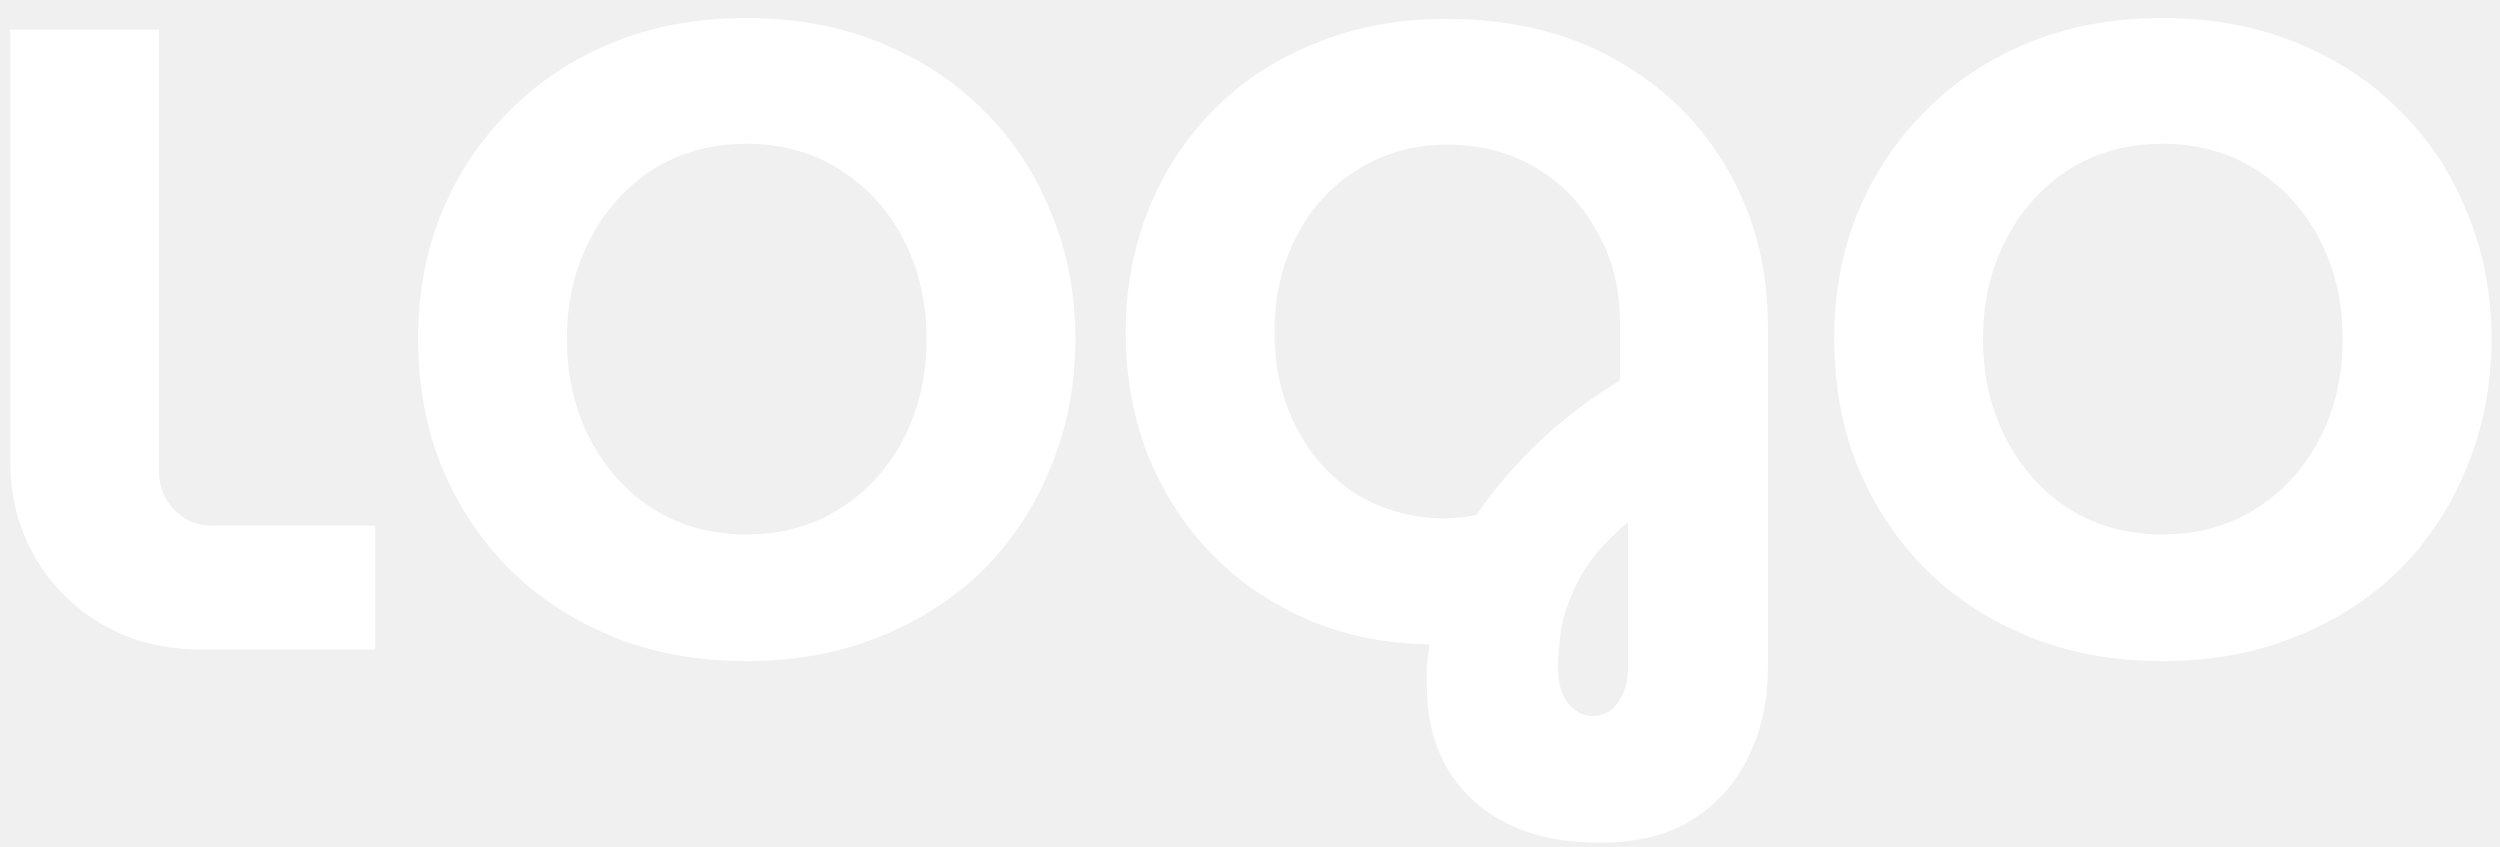
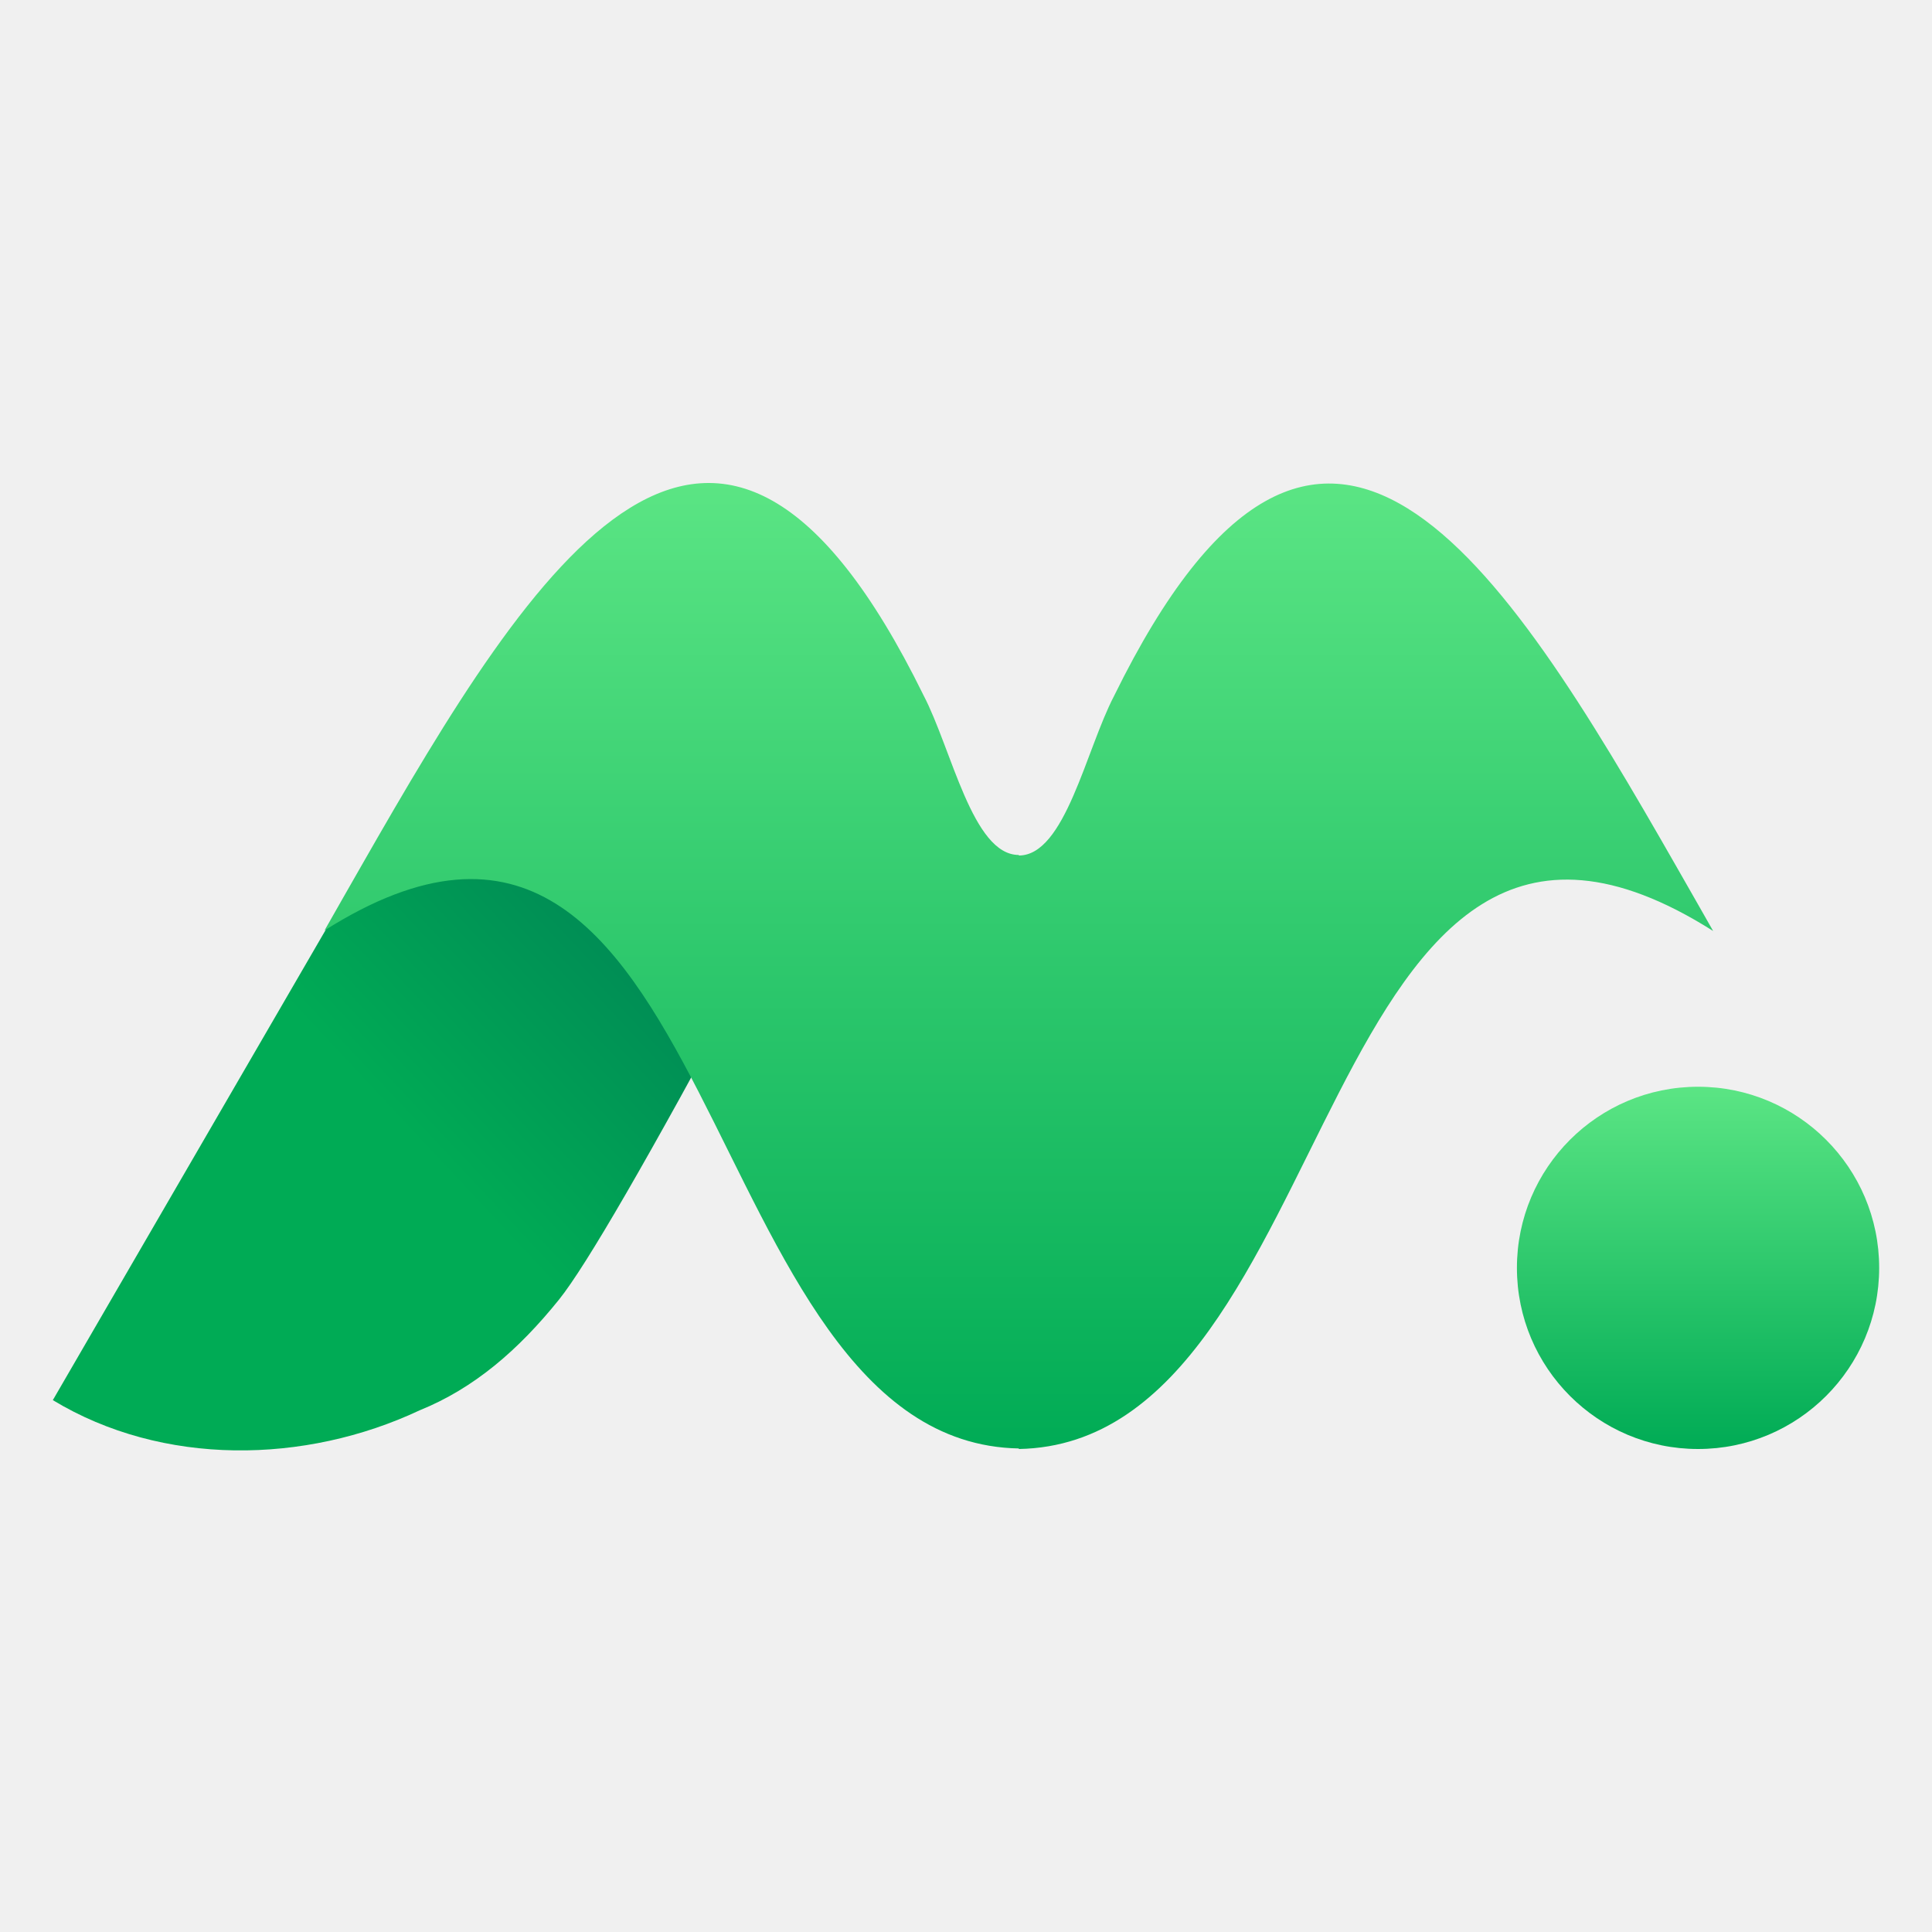
- <svg xmlns="http://www.w3.org/2000/svg" width="127" height="43" viewBox="0 0 127 43" fill="none">
-   <path d="M10.286 33C8.336 33 6.626 32.565 5.156 31.695C3.686 30.825 2.546 29.67 1.736 28.23C0.926 26.79 0.521 25.2 0.521 23.46V1.5H8.081V24C8.081 24.72 8.336 25.35 8.846 25.89C9.356 26.43 9.986 26.7 10.736 26.7H19.061V33H10.286ZM37.934 33.585C35.414 33.585 33.134 33.165 31.094 32.325C29.054 31.485 27.299 30.33 25.829 28.86C24.359 27.36 23.219 25.62 22.409 23.64C21.629 21.66 21.239 19.515 21.239 17.205C21.239 14.925 21.629 12.81 22.409 10.86C23.219 8.88 24.359 7.155 25.829 5.685C27.299 4.185 29.054 3.015 31.094 2.175C33.134 1.335 35.414 0.915 37.934 0.915C40.424 0.915 42.689 1.335 44.729 2.175C46.799 3.015 48.569 4.185 50.039 5.685C51.509 7.155 52.634 8.88 53.414 10.86C54.224 12.81 54.629 14.925 54.629 17.205C54.629 19.515 54.224 21.66 53.414 23.64C52.634 25.62 51.509 27.36 50.039 28.86C48.569 30.33 46.799 31.485 44.729 32.325C42.689 33.165 40.424 33.585 37.934 33.585ZM37.934 27.15C39.704 27.15 41.279 26.715 42.659 25.845C44.039 24.975 45.119 23.79 45.899 22.29C46.679 20.79 47.069 19.095 47.069 17.205C47.069 15.345 46.679 13.665 45.899 12.165C45.119 10.665 44.039 9.48 42.659 8.61C41.279 7.74 39.704 7.305 37.934 7.305C36.134 7.305 34.544 7.74 33.164 8.61C31.814 9.48 30.749 10.665 29.969 12.165C29.189 13.665 28.799 15.345 28.799 17.205C28.799 19.095 29.189 20.79 29.969 22.29C30.749 23.79 31.814 24.975 33.164 25.845C34.544 26.715 36.134 27.15 37.934 27.15ZM81.306 42.81C78.516 42.81 76.341 42.075 74.781 40.605C73.251 39.165 72.486 37.245 72.486 34.845C72.486 34.515 72.486 34.17 72.486 33.81C72.516 33.48 72.561 33.12 72.621 32.73C70.311 32.7 68.211 32.265 66.321 31.425C64.431 30.585 62.796 29.445 61.416 28.005C60.066 26.565 59.016 24.9 58.266 23.01C57.546 21.09 57.186 19.05 57.186 16.89C57.186 14.7 57.561 12.645 58.311 10.725C59.091 8.775 60.186 7.08 61.596 5.64C63.036 4.17 64.761 3.03 66.771 2.22C68.781 1.38 71.016 0.96 73.476 0.96C76.776 0.96 79.641 1.65 82.071 3.03C84.531 4.41 86.436 6.285 87.786 8.655C89.136 10.995 89.811 13.65 89.811 16.62V33.945C89.811 35.535 89.496 37.005 88.866 38.355C88.236 39.705 87.291 40.785 86.031 41.595C84.771 42.405 83.196 42.81 81.306 42.81ZM73.206 26.34C73.806 26.34 74.406 26.28 75.006 26.16C75.816 24.96 76.821 23.775 78.021 22.605C79.251 21.405 80.676 20.31 82.296 19.32V16.395C82.296 14.655 81.906 13.11 81.126 11.76C80.376 10.38 79.341 9.3 78.021 8.52C76.701 7.74 75.201 7.35 73.521 7.35C71.841 7.35 70.326 7.77 68.976 8.61C67.656 9.42 66.621 10.545 65.871 11.985C65.121 13.425 64.746 15.045 64.746 16.845C64.746 18.645 65.106 20.25 65.826 21.66C66.546 23.07 67.536 24.195 68.796 25.035C70.086 25.845 71.556 26.28 73.206 26.34ZM80.901 36.375C81.471 36.375 81.906 36.135 82.206 35.655C82.536 35.205 82.701 34.605 82.701 33.855V26.52C81.531 27.51 80.691 28.5 80.181 29.49C79.701 30.45 79.401 31.32 79.281 32.1C79.191 32.88 79.146 33.465 79.146 33.855C79.146 34.665 79.311 35.28 79.641 35.7C80.001 36.15 80.421 36.375 80.901 36.375ZM109.872 33.585C107.352 33.585 105.072 33.165 103.032 32.325C100.992 31.485 99.237 30.33 97.767 28.86C96.297 27.36 95.157 25.62 94.347 23.64C93.567 21.66 93.177 19.515 93.177 17.205C93.177 14.925 93.567 12.81 94.347 10.86C95.157 8.88 96.297 7.155 97.767 5.685C99.237 4.185 100.992 3.015 103.032 2.175C105.072 1.335 107.352 0.915 109.872 0.915C112.362 0.915 114.627 1.335 116.667 2.175C118.737 3.015 120.507 4.185 121.977 5.685C123.447 7.155 124.572 8.88 125.352 10.86C126.162 12.81 126.567 14.925 126.567 17.205C126.567 19.515 126.162 21.66 125.352 23.64C124.572 25.62 123.447 27.36 121.977 28.86C120.507 30.33 118.737 31.485 116.667 32.325C114.627 33.165 112.362 33.585 109.872 33.585ZM109.872 27.15C111.642 27.15 113.217 26.715 114.597 25.845C115.977 24.975 117.057 23.79 117.837 22.29C118.617 20.79 119.007 19.095 119.007 17.205C119.007 15.345 118.617 13.665 117.837 12.165C117.057 10.665 115.977 9.48 114.597 8.61C113.217 7.74 111.642 7.305 109.872 7.305C108.072 7.305 106.482 7.74 105.102 8.61C103.752 9.48 102.687 10.665 101.907 12.165C101.127 13.665 100.737 15.345 100.737 17.205C100.737 19.095 101.127 20.79 101.907 22.29C102.687 23.79 103.752 24.975 105.102 25.845C106.482 26.715 108.072 27.15 109.872 27.15Z" fill="white" />
+ <svg xmlns="http://www.w3.org/2000/svg" height="512" viewBox="0 0 512 512" width="512">
+   <linearGradient id="a" x1="100%" x2="50%" y1="5.663%" y2="50%">
+     <stop offset="0" stop-color="#007b55" />
+     <stop offset="1" stop-color="#00ab55" />
+   </linearGradient>
+   <linearGradient id="b" x1="50%" x2="50%" y1="0%" y2="100%">
+     <stop offset="0" stop-color="#5be584" />
+     <stop offset="1" stop-color="#00ab55" />
+   </linearGradient>
+   <g fill="none" fill-rule="evenodd" transform="translate(14 128)">
+     <path d="m92.807 83.107c44.289 22.889 46.308 23.935 46.401 23.98.012.009.642.333 44.793 23.153-26.072 48.54-42.693 77.266-49.868 86.179-10.759 13.37-22.495 23.493-36.93 29.334-30.346 14.262-68.07 14.929-97.202-2.704z" fill="url(#a)" />
+     <g fill="url(#b)">
+       <path d="m430.31 101.726c-46.271-80.956-94.1-157.228-149.043-45.344-7.516 14.383-12.995 42.337-25.267 42.337v-.142c-12.272 0-17.749-27.953-25.265-42.337-54.945-111.885-102.774-35.612-149.045 45.344-3.482 6.105-6.827 11.932-9.69 16.996 106.038-67.127 97.11 135.666 184 137.278v.142c86.891-1.611 77.962-204.405 184-137.28-2.861-5.062-6.206-10.889-9.69-16.994" />
+       <path d="m436 256c26.509 0 48-21.491 48-48s-21.491-48-48-48-48 21.491-48 48 21.491 48 48 48" />
+     </g>
+   </g>
</svg>
